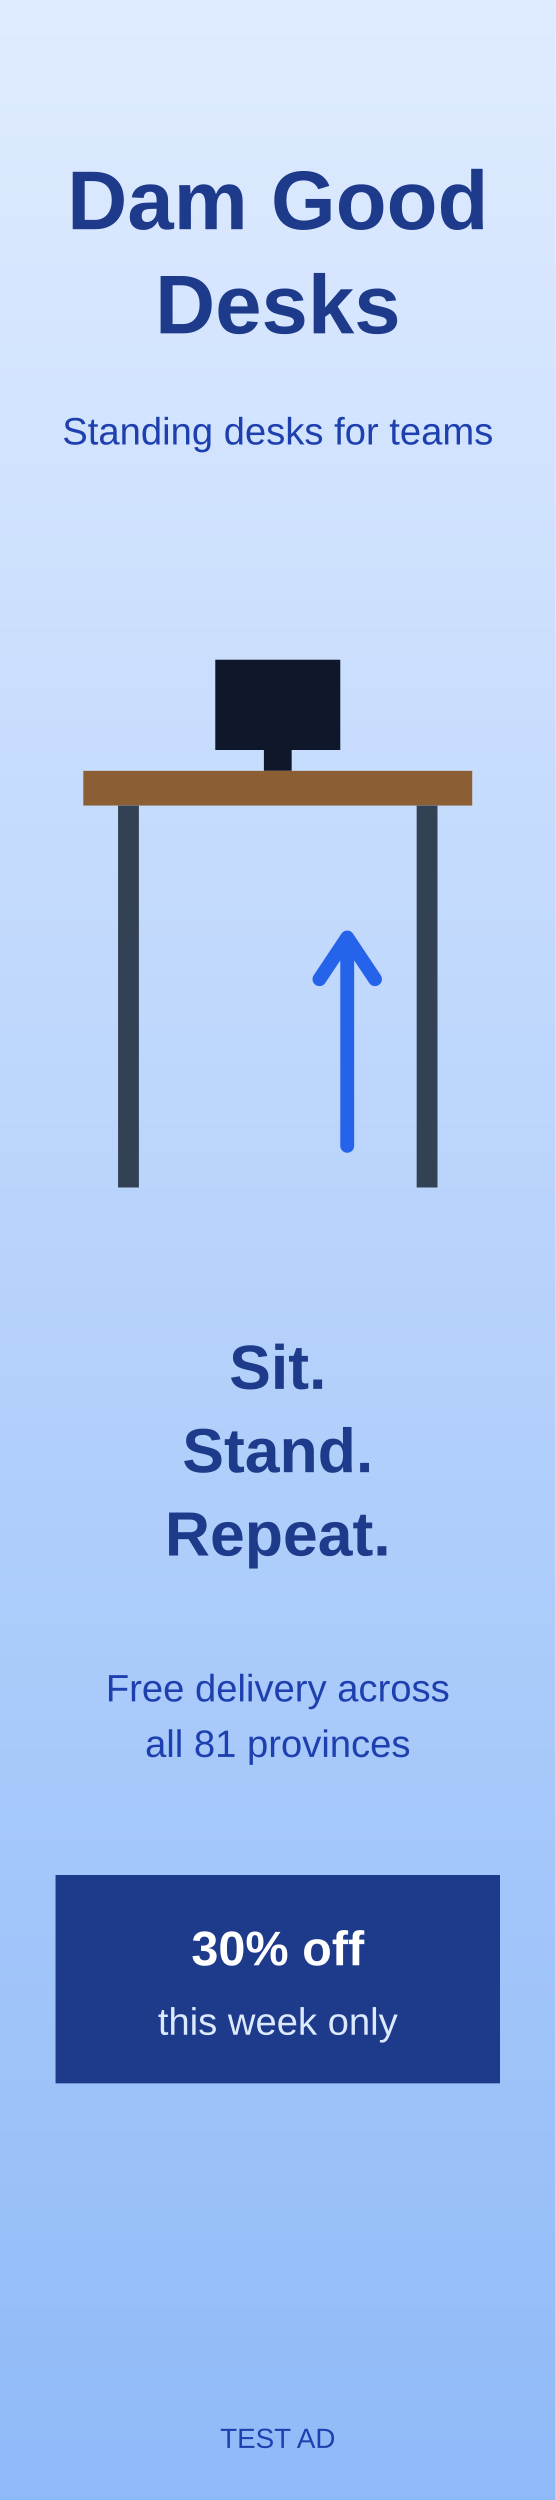
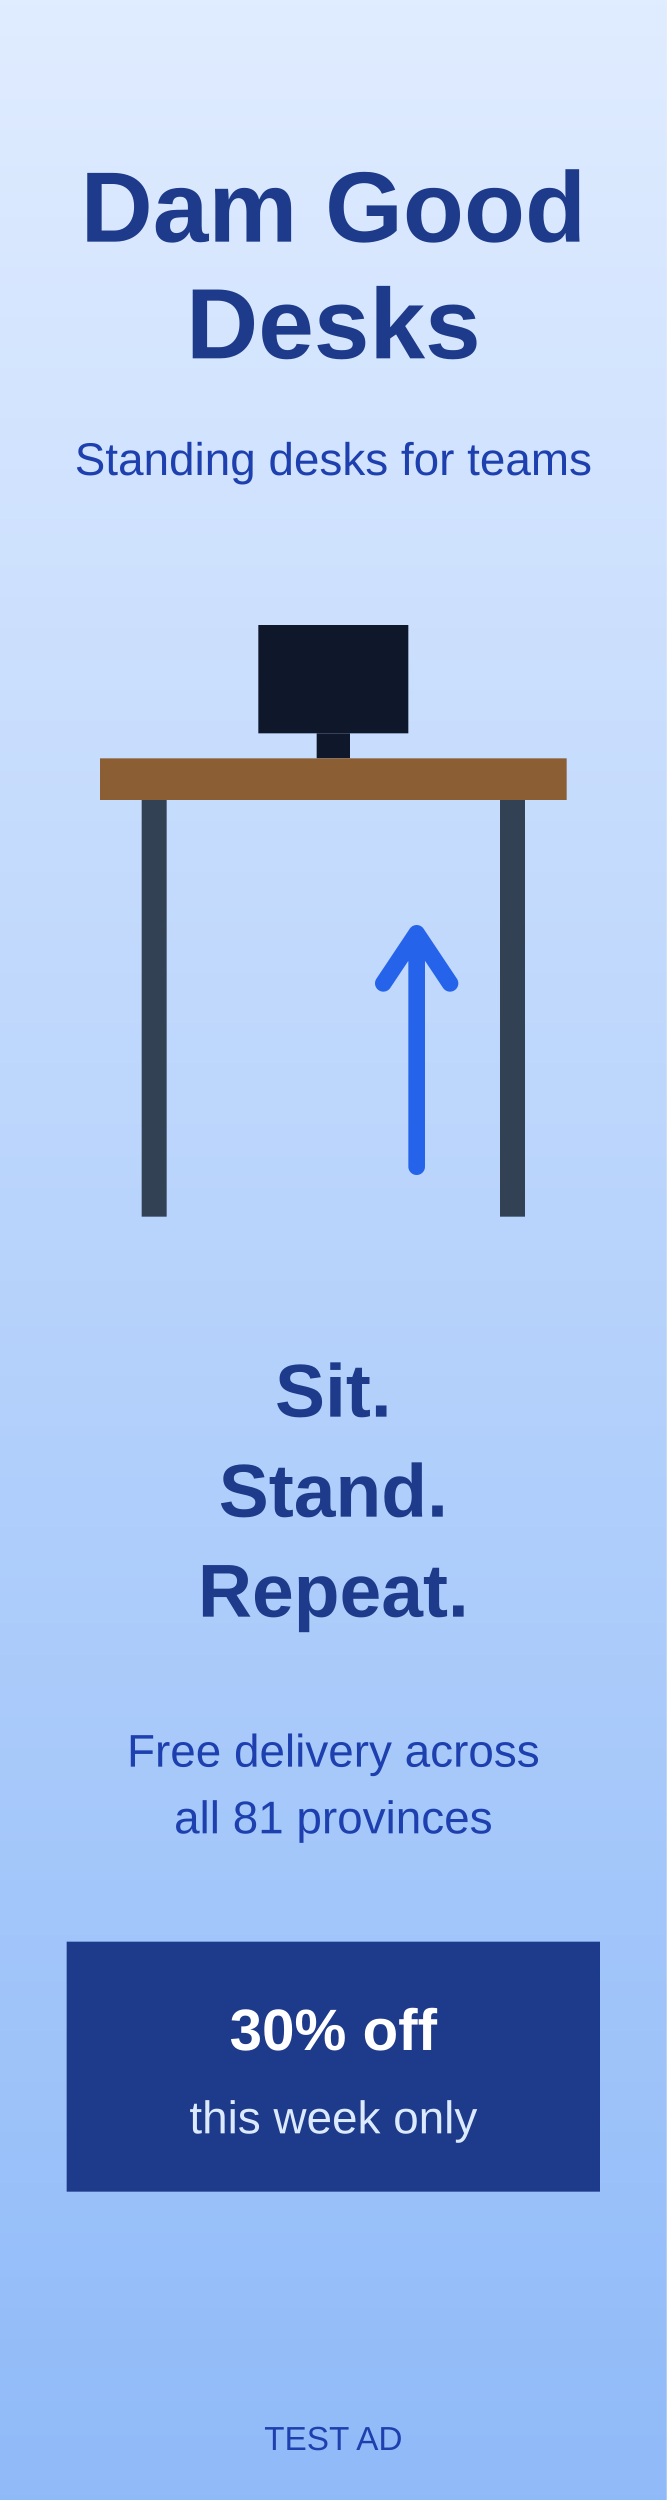
- <svg xmlns="http://www.w3.org/2000/svg" width="160" height="720" viewBox="0 0 160 720">
+ <svg xmlns="http://www.w3.org/2000/svg" width="160" height="600" viewBox="0 0 160 600">
  <defs>
    <linearGradient id="bg" x1="0" y1="0" x2="0" y2="1">
      <stop offset="0" stop-color="#e0ecff" />
      <stop offset="1" stop-color="#8fbaf8" />
    </linearGradient>
  </defs>
-   <rect width="160" height="720" fill="url(#bg)" />
-   <text x="80" y="66" text-anchor="middle" font-family="Arial, sans-serif" font-size="24" font-weight="800" fill="#1e3a8a">Dam Good</text>
-   <text x="80" y="96" text-anchor="middle" font-family="Arial, sans-serif" font-size="24" font-weight="800" fill="#1e3a8a">Desks</text>
-   <text x="80" y="128" text-anchor="middle" font-family="Arial, sans-serif" font-size="11" fill="#1e40af">Standing desks for teams</text>
-   <rect x="62" y="190" width="36" height="26" fill="#0f172a" />
-   <rect x="76" y="216" width="8" height="6" fill="#0f172a" />
-   <rect x="24" y="222" width="112" height="10" fill="#8b5e34" />
-   <rect x="34" y="232" width="6" height="110" fill="#334155" />
-   <rect x="120" y="232" width="6" height="110" fill="#334155" />
-   <path d="M100 330v-60M92 282l8-12 8 12" stroke="#2563eb" stroke-width="4" fill="none" stroke-linecap="round" stroke-linejoin="round" />
-   <text x="80" y="400" text-anchor="middle" font-family="Arial, sans-serif" font-size="18" font-weight="700" fill="#1e3a8a">Sit.</text>
-   <text x="80" y="424" text-anchor="middle" font-family="Arial, sans-serif" font-size="18" font-weight="700" fill="#1e3a8a">Stand.</text>
-   <text x="80" y="448" text-anchor="middle" font-family="Arial, sans-serif" font-size="18" font-weight="700" fill="#1e3a8a">Repeat.</text>
-   <text x="80" y="490" text-anchor="middle" font-family="Arial, sans-serif" font-size="11" fill="#1e40af">Free delivery across</text>
-   <text x="80" y="506" text-anchor="middle" font-family="Arial, sans-serif" font-size="11" fill="#1e40af">all 81 provinces</text>
-   <rect x="16" y="540" width="128" height="60" fill="#1e3a8a" />
-   <text x="80" y="566" text-anchor="middle" font-family="Arial, sans-serif" font-size="14" font-weight="700" fill="#ffffff">30% off</text>
-   <text x="80" y="586" text-anchor="middle" font-family="Arial, sans-serif" font-size="11" fill="#dbeafe">this week only</text>
-   <text x="80" y="705" text-anchor="middle" font-family="Arial, sans-serif" font-size="8" fill="#1e40af">TEST AD</text>
+   <rect width="160" height="600" fill="url(#bg)" />
+   <text x="80" y="58" text-anchor="middle" font-family="Arial, sans-serif" font-size="24" font-weight="800" fill="#1e3a8a">Dam Good</text>
+   <text x="80" y="86" text-anchor="middle" font-family="Arial, sans-serif" font-size="24" font-weight="800" fill="#1e3a8a">Desks</text>
+   <text x="80" y="114" text-anchor="middle" font-family="Arial, sans-serif" font-size="11" fill="#1e40af">Standing desks for teams</text>
+   <g transform="translate(0 -40)">
+     <rect x="62" y="190" width="36" height="26" fill="#0f172a" />
+     <rect x="76" y="216" width="8" height="6" fill="#0f172a" />
+     <rect x="24" y="222" width="112" height="10" fill="#8b5e34" />
+     <rect x="34" y="232" width="6" height="100" fill="#334155" />
+     <rect x="120" y="232" width="6" height="100" fill="#334155" />
+     <path d="M100 320v-56M92 276l8-12 8 12" stroke="#2563eb" stroke-width="4" fill="none" stroke-linecap="round" stroke-linejoin="round" />
+   </g>
+   <text x="80" y="340" text-anchor="middle" font-family="Arial, sans-serif" font-size="18" font-weight="700" fill="#1e3a8a">Sit.</text>
+   <text x="80" y="364" text-anchor="middle" font-family="Arial, sans-serif" font-size="18" font-weight="700" fill="#1e3a8a">Stand.</text>
+   <text x="80" y="388" text-anchor="middle" font-family="Arial, sans-serif" font-size="18" font-weight="700" fill="#1e3a8a">Repeat.</text>
+   <text x="80" y="424" text-anchor="middle" font-family="Arial, sans-serif" font-size="11" fill="#1e40af">Free delivery across</text>
+   <text x="80" y="440" text-anchor="middle" font-family="Arial, sans-serif" font-size="11" fill="#1e40af">all 81 provinces</text>
+   <rect x="16" y="466" width="128" height="60" fill="#1e3a8a" />
+   <text x="80" y="492" text-anchor="middle" font-family="Arial, sans-serif" font-size="14" font-weight="700" fill="#ffffff">30% off</text>
+   <text x="80" y="512" text-anchor="middle" font-family="Arial, sans-serif" font-size="11" fill="#dbeafe">this week only</text>
+   <text x="80" y="588" text-anchor="middle" font-family="Arial, sans-serif" font-size="8" fill="#1e40af">TEST AD</text>
</svg>
